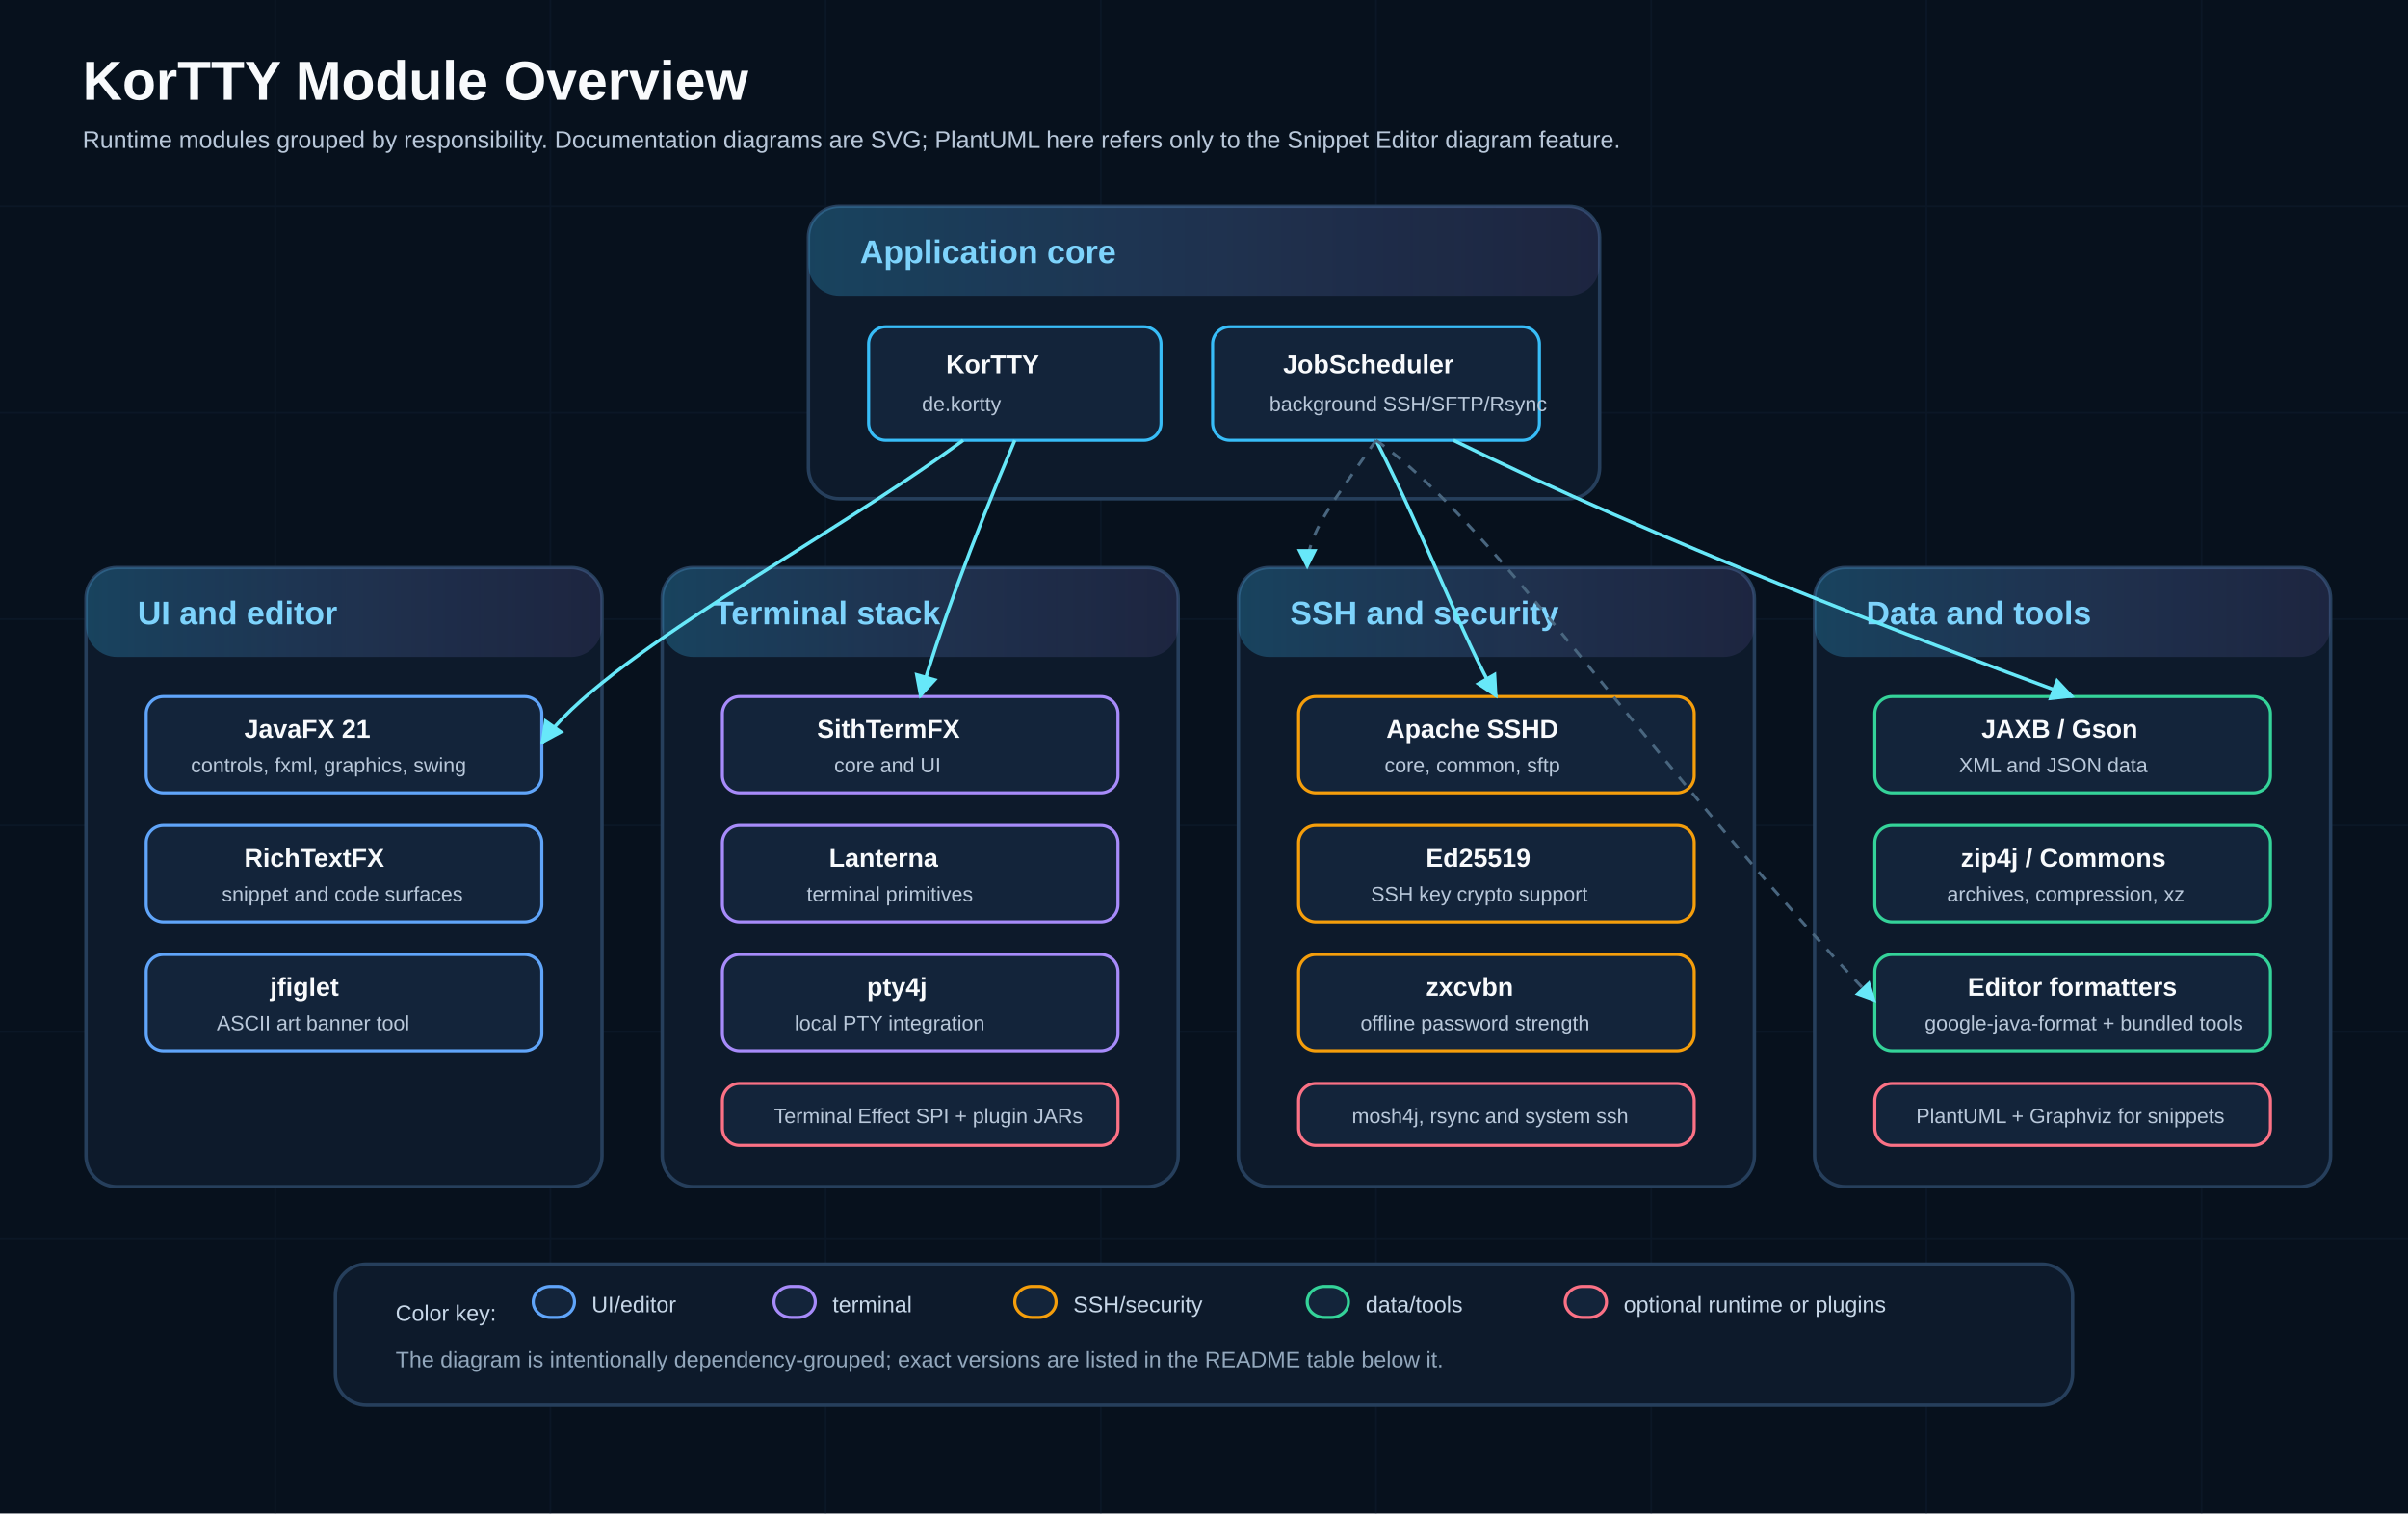
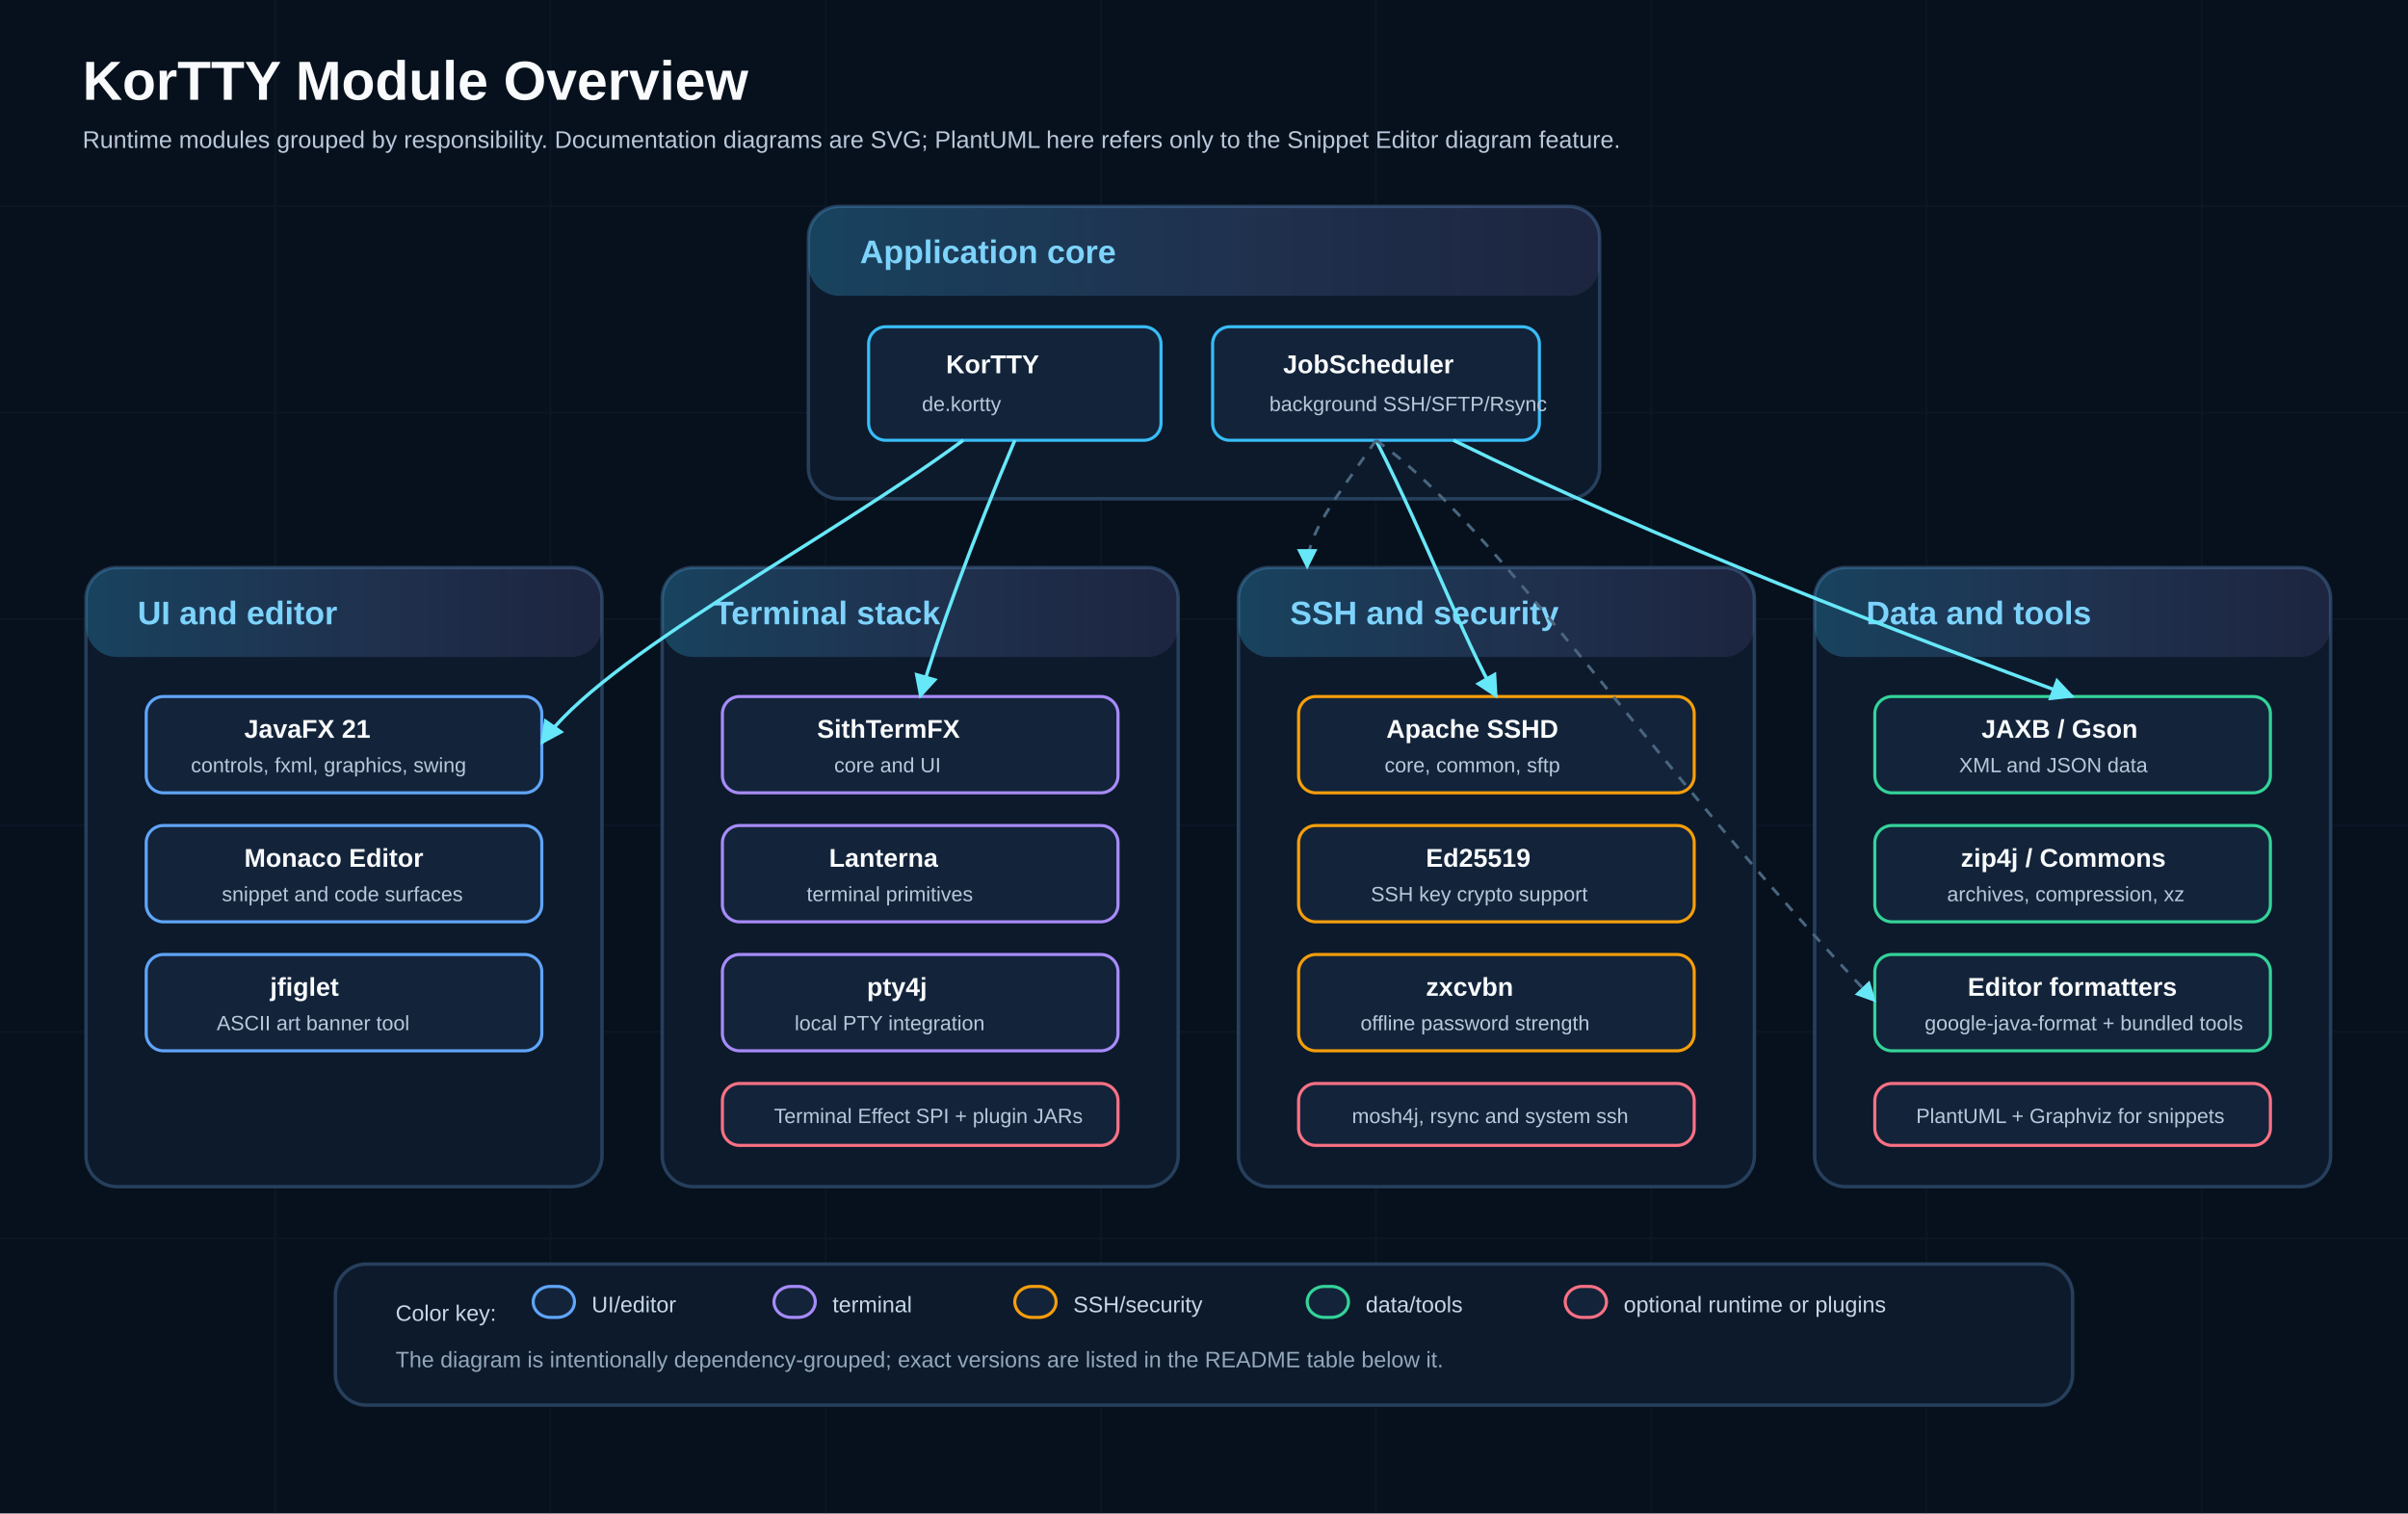
<svg xmlns="http://www.w3.org/2000/svg" viewBox="0 0 1400 880" role="img" aria-labelledby="title desc">
  <defs>
    <marker id="arrow" viewBox="0 0 10 10" refX="9" refY="5" markerWidth="7" markerHeight="7" orient="auto-start-reverse">
      <path d="M 0 0 L 10 5 L 0 10 z" fill="#67e8f9" />
    </marker>
    <linearGradient id="headerGlow" x1="0" y1="0" x2="1" y2="0">
      <stop offset="0" stop-color="#38bdf8" stop-opacity="0.25" />
      <stop offset="1" stop-color="#a78bfa" stop-opacity="0.1" />
    </linearGradient>
    <style>
      text{font-family:Arial,Helvetica,sans-serif;fill:#e6f3ff;font-size:16px}
      .bg{fill:#07111d}
      .grid{stroke:#13243a;stroke-width:1}
      .title{font-size:32px;font-weight:700;fill:#f8fafc}
      .subtitle{font-size:14px;fill:#b9c8da}
      .panel{fill:#0d1a2b;stroke:#263f5c;stroke-width:2;rx:18}
      .panelHeader{fill:url(#headerGlow);stroke:#263f5c;stroke-width:0;rx:18}
      .groupTitle{font-size:19px;font-weight:700;fill:#7dd3fc}
      .box{fill:#13243a;stroke:#64748b;stroke-width:1.8;rx:10}
      .core{stroke:#38bdf8}
      .ui{stroke:#60a5fa}
      .terminal{stroke:#a78bfa}
      .security{stroke:#f59e0b}
      .data{stroke:#34d399}
      .optional{stroke:#fb7185}
      .label{font-size:15px;font-weight:700;fill:#f8fafc}
      .detail{font-size:12px;fill:#b9c8da}
      .note{font-size:13px;fill:#93a8bd}
      .line{stroke:#67e8f9;stroke-width:2;fill:none;marker-end:url(#arrow)}
      .softLine{stroke:#49667f;stroke-width:1.7;fill:none;stroke-dasharray:6 6;marker-end:url(#arrow)}
      .legend{font-size:13px;fill:#c7d7e8}
    </style>
  </defs>
  <rect class="bg" width="1400" height="880" />
  <path class="grid" d="M 0 120 H 1400 M 0 240 H 1400 M 0 360 H 1400 M 0 480 H 1400 M 0 600 H 1400 M 0 720 H 1400 M 160 0 V 880 M 320 0 V 880 M 480 0 V 880 M 640 0 V 880 M 800 0 V 880 M 960 0 V 880 M 1120 0 V 880 M 1280 0 V 880" opacity="0.32" />
  <text class="title" x="48" y="58">KorTTY Module Overview</text>
  <text class="subtitle" x="48" y="86">Runtime modules grouped by responsibility. Documentation diagrams are SVG; PlantUML here refers only to the Snippet Editor diagram feature.</text>
  <rect class="panel" x="470" y="120" width="460" height="170" />
  <rect class="panelHeader" x="470" y="120" width="460" height="52" />
  <text class="groupTitle" x="500" y="153">Application core</text>
  <rect class="box core" x="505" y="190" width="170" height="66" />
  <text class="label" x="550" y="217">KorTTY</text>
  <text class="detail" x="536" y="239">de.kortty</text>
  <rect class="box core" x="705" y="190" width="190" height="66" />
  <text class="label" x="746" y="217">JobScheduler</text>
  <text class="detail" x="738" y="239">background SSH/SFTP/Rsync</text>
  <rect class="panel" x="50" y="330" width="300" height="360" />
  <rect class="panelHeader" x="50" y="330" width="300" height="52" />
  <text class="groupTitle" x="80" y="363">UI and editor</text>
  <rect class="box ui" x="85" y="405" width="230" height="56" />
  <text class="label" x="142" y="429">JavaFX 21</text>
  <text class="detail" x="111" y="449">controls, fxml, graphics, swing</text>
  <rect class="box ui" x="85" y="480" width="230" height="56" />
-   <text class="label" x="142" y="504">RichTextFX</text>
+   <text class="label" x="142" y="504">Monaco Editor</text>
  <text class="detail" x="129" y="524">snippet and code surfaces</text>
  <rect class="box ui" x="85" y="555" width="230" height="56" />
  <text class="label" x="157" y="579">jfiglet</text>
  <text class="detail" x="126" y="599">ASCII art banner tool</text>
  <rect class="panel" x="385" y="330" width="300" height="360" />
  <rect class="panelHeader" x="385" y="330" width="300" height="52" />
  <text class="groupTitle" x="415" y="363">Terminal stack</text>
  <rect class="box terminal" x="420" y="405" width="230" height="56" />
  <text class="label" x="475" y="429">SithTermFX</text>
  <text class="detail" x="485" y="449">core and UI</text>
  <rect class="box terminal" x="420" y="480" width="230" height="56" />
  <text class="label" x="482" y="504">Lanterna</text>
  <text class="detail" x="469" y="524">terminal primitives</text>
  <rect class="box terminal" x="420" y="555" width="230" height="56" />
  <text class="label" x="504" y="579">pty4j</text>
  <text class="detail" x="462" y="599">local PTY integration</text>
  <rect class="box optional" x="420" y="630" width="230" height="36" />
  <text class="detail" x="450" y="653">Terminal Effect SPI + plugin JARs</text>
  <rect class="panel" x="720" y="330" width="300" height="360" />
  <rect class="panelHeader" x="720" y="330" width="300" height="52" />
  <text class="groupTitle" x="750" y="363">SSH and security</text>
  <rect class="box security" x="755" y="405" width="230" height="56" />
  <text class="label" x="806" y="429">Apache SSHD</text>
  <text class="detail" x="805" y="449">core, common, sftp</text>
  <rect class="box security" x="755" y="480" width="230" height="56" />
  <text class="label" x="829" y="504">Ed25519</text>
  <text class="detail" x="797" y="524">SSH key crypto support</text>
  <rect class="box security" x="755" y="555" width="230" height="56" />
  <text class="label" x="829" y="579">zxcvbn</text>
  <text class="detail" x="791" y="599">offline password strength</text>
  <rect class="box optional" x="755" y="630" width="230" height="36" />
  <text class="detail" x="786" y="653">mosh4j, rsync and system ssh</text>
  <rect class="panel" x="1055" y="330" width="300" height="360" />
  <rect class="panelHeader" x="1055" y="330" width="300" height="52" />
  <text class="groupTitle" x="1085" y="363">Data and tools</text>
  <rect class="box data" x="1090" y="405" width="230" height="56" />
  <text class="label" x="1152" y="429">JAXB / Gson</text>
  <text class="detail" x="1139" y="449">XML and JSON data</text>
  <rect class="box data" x="1090" y="480" width="230" height="56" />
  <text class="label" x="1140" y="504">zip4j / Commons</text>
  <text class="detail" x="1132" y="524">archives, compression, xz</text>
  <rect class="box data" x="1090" y="555" width="230" height="56" />
  <text class="label" x="1144" y="579">Editor formatters</text>
  <text class="detail" x="1119" y="599">google-java-format + bundled tools</text>
  <rect class="box optional" x="1090" y="630" width="230" height="36" />
  <text class="detail" x="1114" y="653">PlantUML + Graphviz for snippets</text>
  <path class="line" d="M 560 256 C 480 315 350 382 315 432" />
  <path class="line" d="M 590 256 C 565 315 545 370 535 405" />
  <path class="line" d="M 800 256 C 830 315 850 370 870 405" />
  <path class="line" d="M 845 256 C 965 315 1110 370 1205 405" />
  <path class="softLine" d="M 800 256 C 775 292 760 310 760 330" />
  <path class="softLine" d="M 800 256 C 870 305 960 445 1090 582" />
  <rect class="panel" x="195" y="735" width="1010" height="82" />
  <text class="legend" x="230" y="768">Color key:</text>
  <rect class="box ui" x="310" y="748" width="24" height="18" />
  <text class="legend" x="344" y="763">UI/editor</text>
  <rect class="box terminal" x="450" y="748" width="24" height="18" />
  <text class="legend" x="484" y="763">terminal</text>
  <rect class="box security" x="590" y="748" width="24" height="18" />
  <text class="legend" x="624" y="763">SSH/security</text>
  <rect class="box data" x="760" y="748" width="24" height="18" />
  <text class="legend" x="794" y="763">data/tools</text>
  <rect class="box optional" x="910" y="748" width="24" height="18" />
  <text class="legend" x="944" y="763">optional runtime or plugins</text>
  <text class="note" x="230" y="795">The diagram is intentionally dependency-grouped; exact versions are listed in the README table below it.</text>
</svg>
